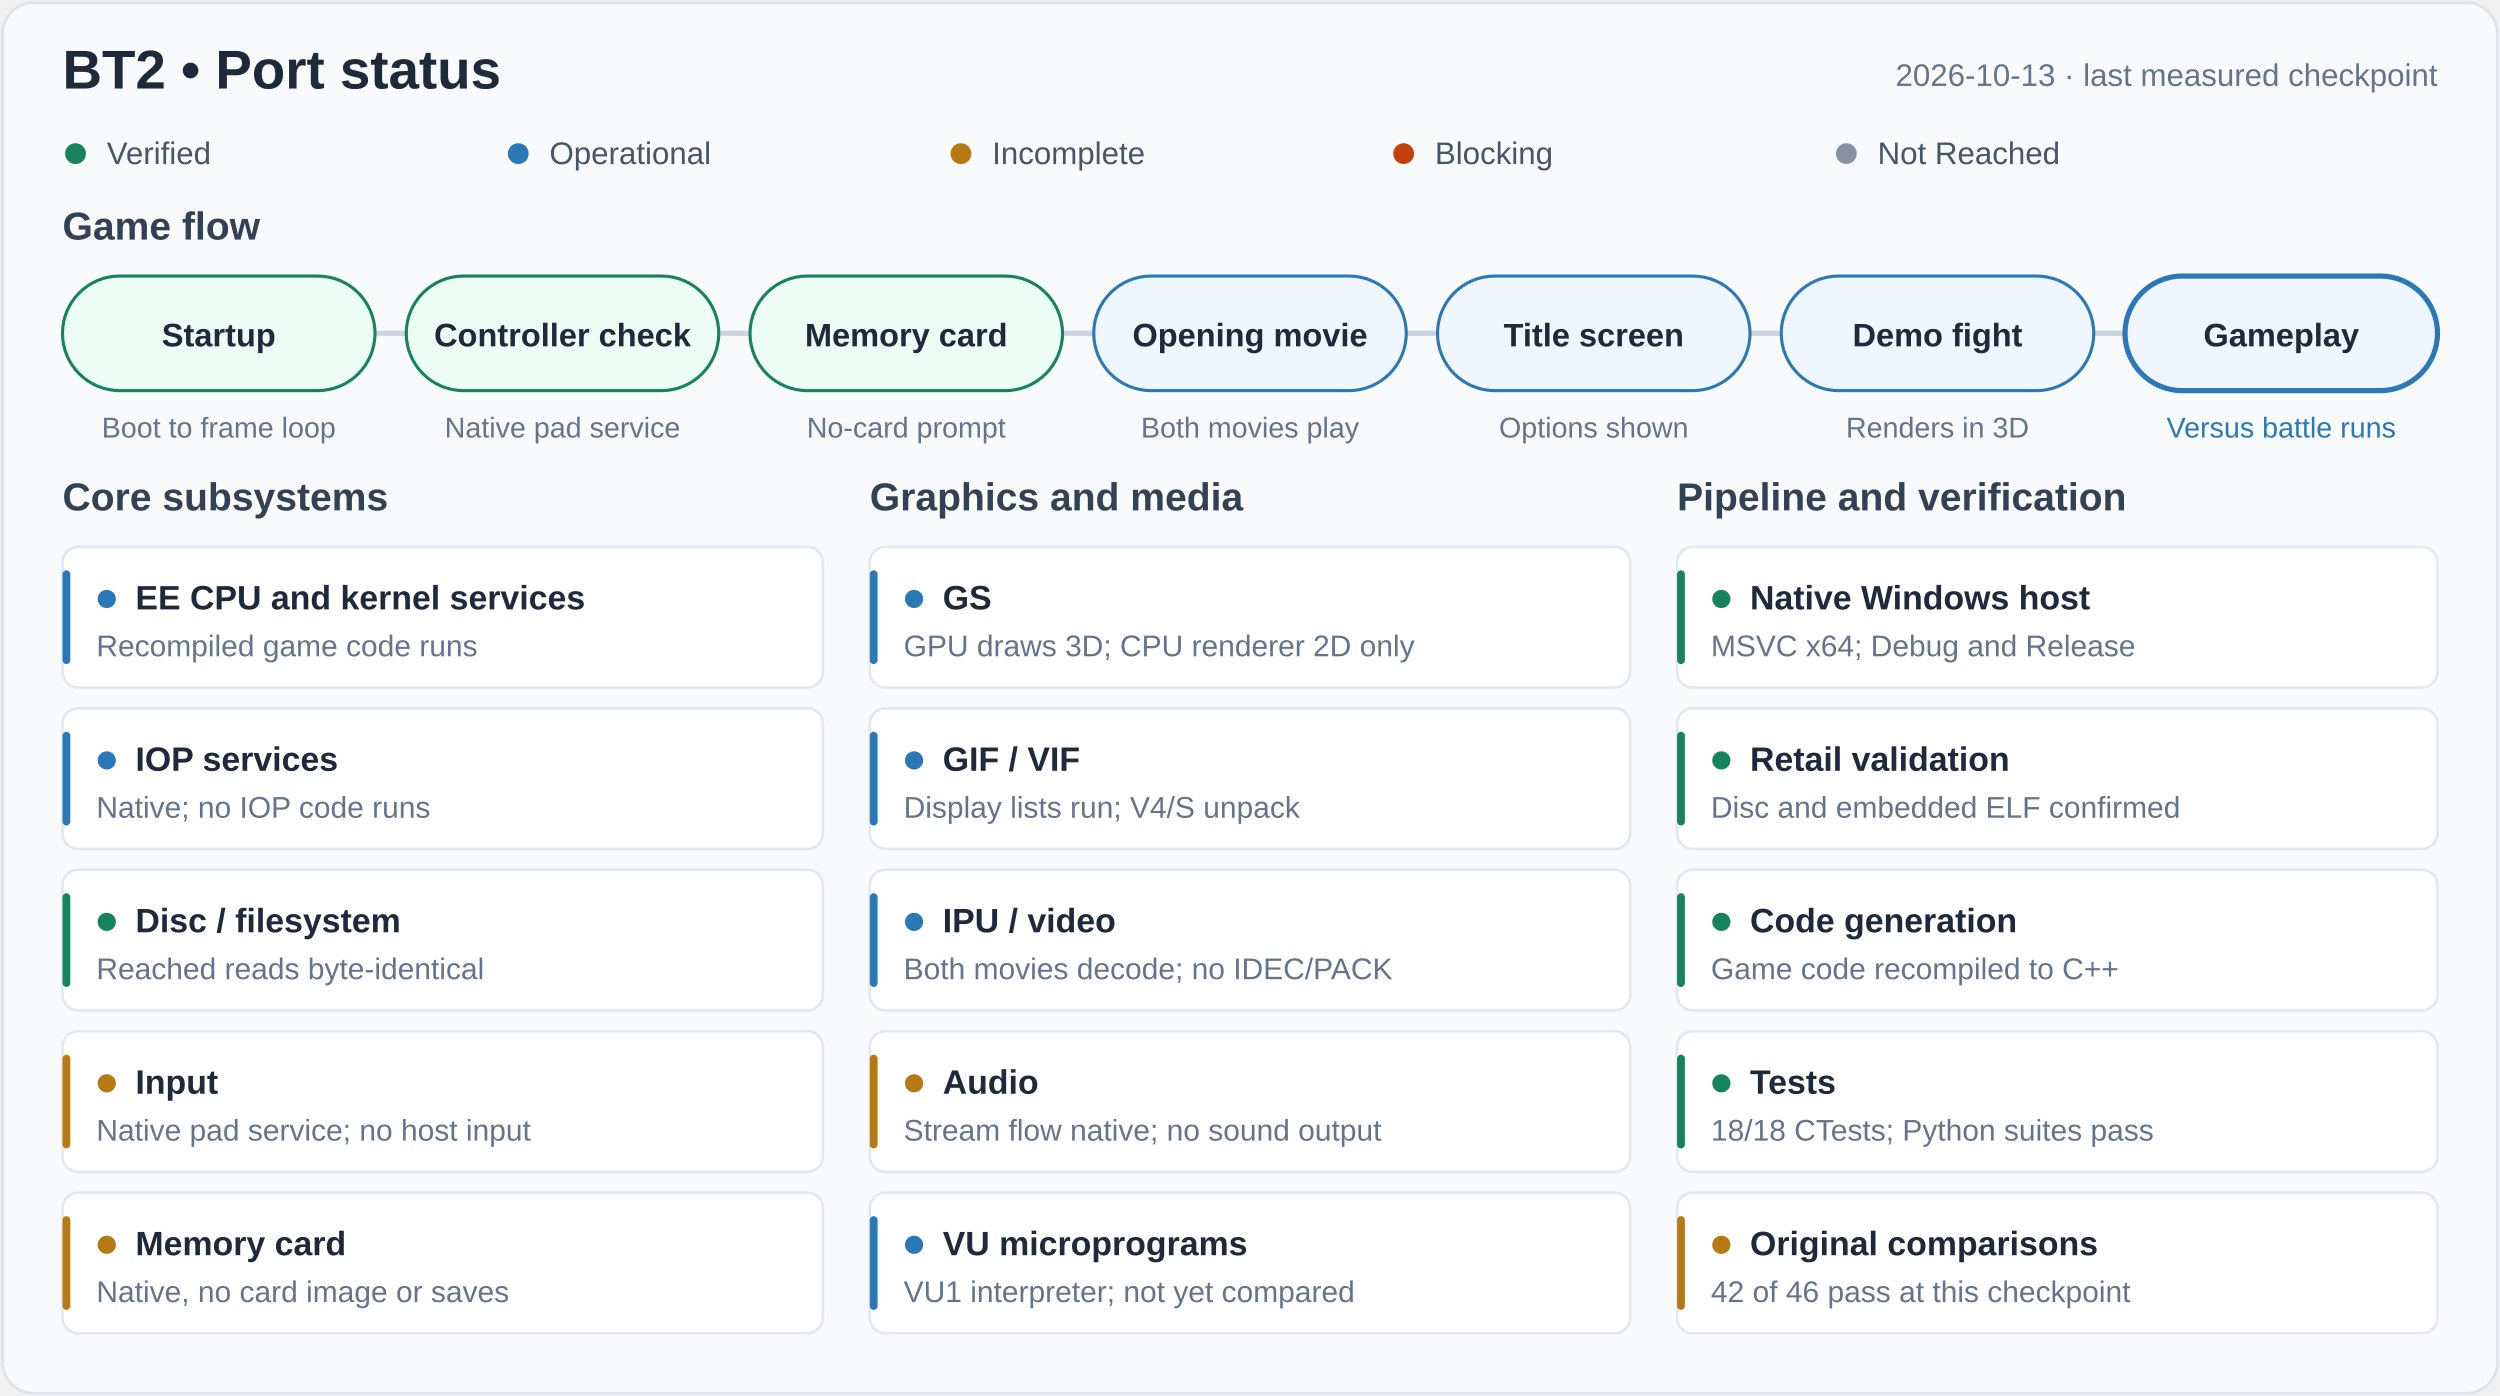
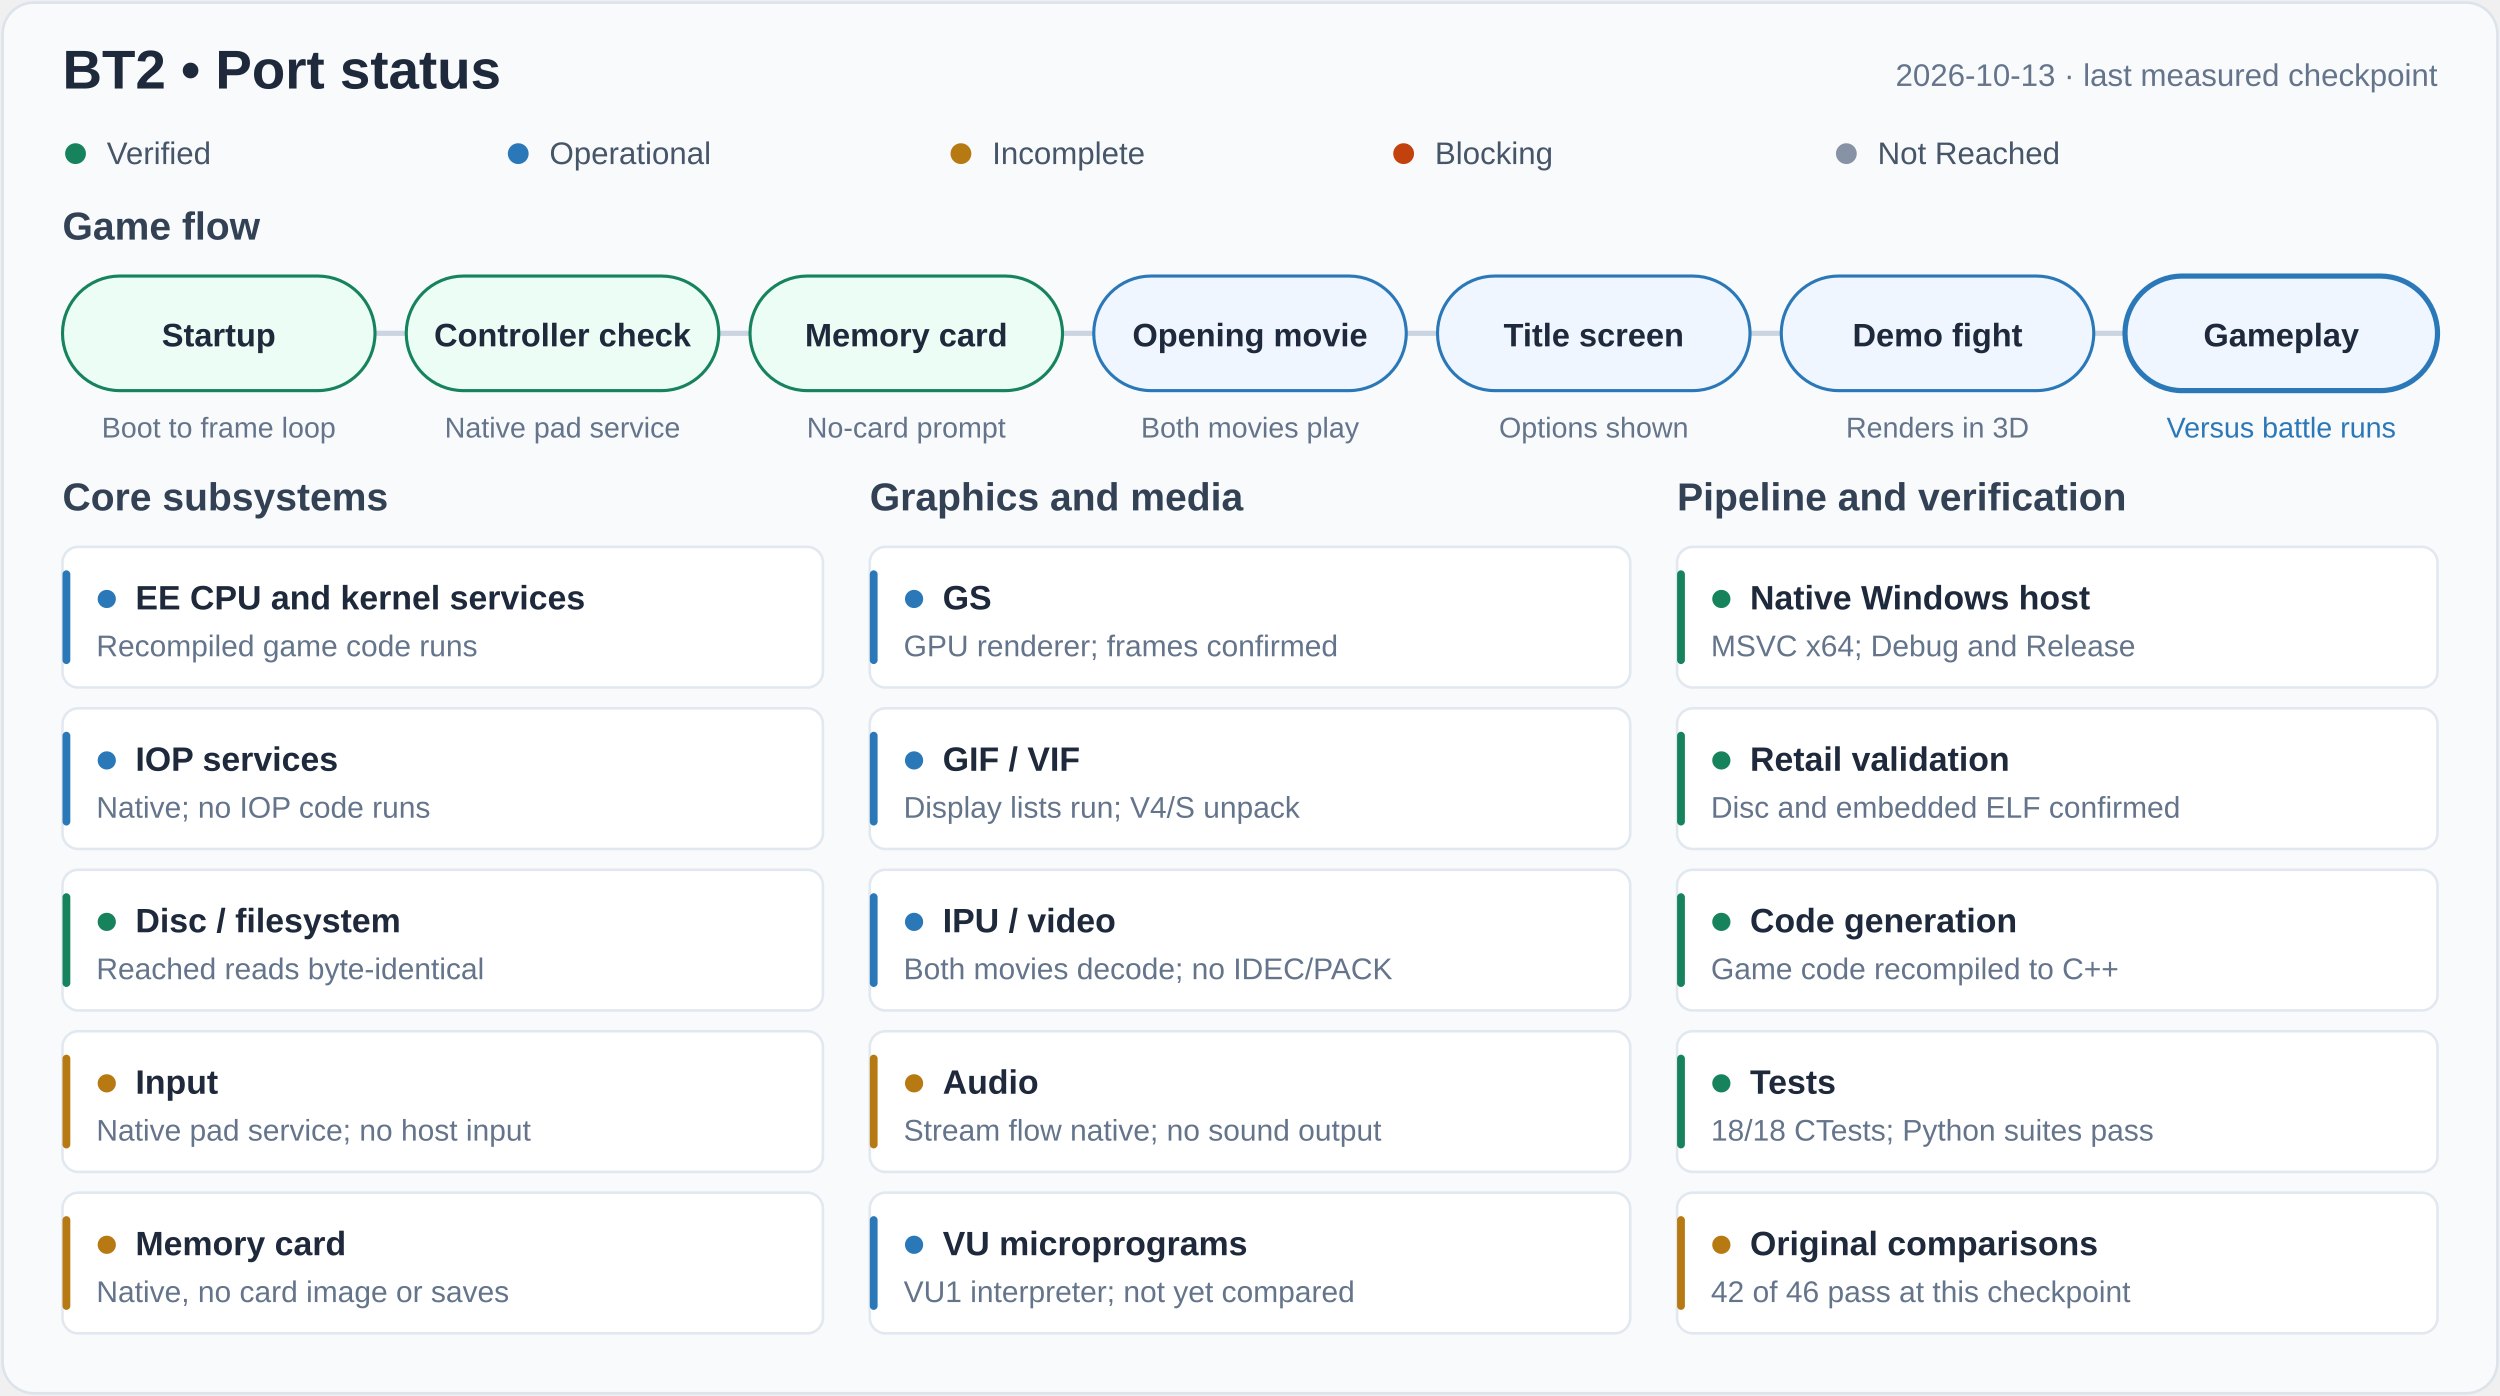
<svg xmlns="http://www.w3.org/2000/svg" width="960" height="536" viewBox="0 0 960 536" role="img" aria-labelledby="title desc">
  <rect x="1" y="1" width="958" height="534" rx="12" fill="#f8fafc" stroke="#dce3eb" />
  <g font-family="Segoe UI,Arial,sans-serif">
    <text x="24" y="34" font-size="21" font-weight="600" fill="#1e293b">BT2 • Port status</text>
    <text x="936" y="33" text-anchor="end" font-size="12" fill="#64748b">2026-10-13 · last measured checkpoint</text>
    <circle cx="29" cy="59" r="4" fill="#16835d" />
    <text x="41" y="63" font-size="12" fill="#475569">Verified</text>
    <circle cx="199" cy="59" r="4" fill="#2b78b8" />
    <text x="211" y="63" font-size="12" fill="#475569">Operational</text>
    <circle cx="369" cy="59" r="4" fill="#b77912" />
    <text x="381" y="63" font-size="12" fill="#475569">Incomplete</text>
    <circle cx="539" cy="59" r="4" fill="#c2410c" />
    <text x="551" y="63" font-size="12" fill="#475569">Blocking</text>
    <circle cx="709" cy="59" r="4" fill="#8793a5" />
    <text x="721" y="63" font-size="12" fill="#475569">Not Reached</text>
    <text x="24" y="92" font-size="15" font-weight="600" fill="#334155">Game flow</text>
    <line x1="84.0" y1="128" x2="876.0" y2="128" stroke="#cbd5e1" stroke-width="2" />
    <g>
      <rect x="24.0" y="106" width="120.0" height="44" rx="22" fill="#ecfdf5" stroke="#16835d" stroke-width="1.2" />
      <text x="84.0" y="133" text-anchor="middle" font-size="12.5" font-weight="600" fill="#1e293b">Startup</text>
      <text x="84.0" y="168" text-anchor="middle" font-size="11" fill="#64748b">Boot to frame loop</text>
    </g>
    <g>
      <rect x="156.0" y="106" width="120.0" height="44" rx="22" fill="#ecfdf5" stroke="#16835d" stroke-width="1.2" />
      <text x="216.0" y="133" text-anchor="middle" font-size="12.5" font-weight="600" fill="#1e293b">Controller check</text>
      <text x="216.0" y="168" text-anchor="middle" font-size="11" fill="#64748b">Native pad service</text>
    </g>
    <g>
      <rect x="288.0" y="106" width="120.0" height="44" rx="22" fill="#ecfdf5" stroke="#16835d" stroke-width="1.2" />
      <text x="348.0" y="133" text-anchor="middle" font-size="12.5" font-weight="600" fill="#1e293b">Memory card</text>
      <text x="348.0" y="168" text-anchor="middle" font-size="11" fill="#64748b">No-card prompt</text>
    </g>
    <g>
      <rect x="420.0" y="106" width="120.0" height="44" rx="22" fill="#eff6ff" stroke="#2b78b8" stroke-width="1.2" />
      <text x="480.0" y="133" text-anchor="middle" font-size="12.5" font-weight="600" fill="#1e293b">Opening movie</text>
      <text x="480.0" y="168" text-anchor="middle" font-size="11" fill="#64748b">Both movies play</text>
    </g>
    <g>
      <rect x="552.0" y="106" width="120.0" height="44" rx="22" fill="#eff6ff" stroke="#2b78b8" stroke-width="1.2" />
      <text x="612.0" y="133" text-anchor="middle" font-size="12.5" font-weight="600" fill="#1e293b">Title screen</text>
      <text x="612.0" y="168" text-anchor="middle" font-size="11" fill="#64748b">Options shown</text>
    </g>
    <g>
      <rect x="684.0" y="106" width="120.0" height="44" rx="22" fill="#eff6ff" stroke="#2b78b8" stroke-width="1.2" />
      <text x="744.0" y="133" text-anchor="middle" font-size="12.5" font-weight="600" fill="#1e293b">Demo fight</text>
      <text x="744.0" y="168" text-anchor="middle" font-size="11" fill="#64748b">Renders in 3D</text>
    </g>
    <g>
      <rect x="816.0" y="106" width="120.0" height="44" rx="22" fill="#eff6ff" stroke="#2b78b8" stroke-width="2" />
      <text x="876.0" y="133" text-anchor="middle" font-size="12.5" font-weight="600" fill="#1e293b">Gameplay</text>
      <text x="876.0" y="168" text-anchor="middle" font-size="11" fill="#2b78b8">Versus battle runs</text>
    </g>
    <text x="24" y="196" font-size="15" font-weight="600" fill="#334155">Core subsystems</text>
    <g>
      <rect x="24" y="210" width="292" height="54" rx="6" fill="#fff" stroke="#e2e8f0" />
      <rect x="24" y="219" width="3" height="36" rx="1.5" fill="#2b78b8" />
      <circle cx="41" cy="230" r="3.5" fill="#2b78b8" />
      <text x="52" y="234" font-size="13" font-weight="600" fill="#1e293b">EE CPU and kernel services</text>
      <text x="37" y="252" font-size="11.5" fill="#64748b">Recompiled game code runs</text>
    </g>
    <g>
      <rect x="24" y="272" width="292" height="54" rx="6" fill="#fff" stroke="#e2e8f0" />
      <rect x="24" y="281" width="3" height="36" rx="1.5" fill="#2b78b8" />
      <circle cx="41" cy="292" r="3.5" fill="#2b78b8" />
      <text x="52" y="296" font-size="13" font-weight="600" fill="#1e293b">IOP services</text>
      <text x="37" y="314" font-size="11.5" fill="#64748b">Native; no IOP code runs</text>
    </g>
    <g>
      <rect x="24" y="334" width="292" height="54" rx="6" fill="#fff" stroke="#e2e8f0" />
      <rect x="24" y="343" width="3" height="36" rx="1.5" fill="#16835d" />
      <circle cx="41" cy="354" r="3.5" fill="#16835d" />
      <text x="52" y="358" font-size="13" font-weight="600" fill="#1e293b">Disc / filesystem</text>
      <text x="37" y="376" font-size="11.5" fill="#64748b">Reached reads byte-identical</text>
    </g>
    <g>
      <rect x="24" y="396" width="292" height="54" rx="6" fill="#fff" stroke="#e2e8f0" />
      <rect x="24" y="405" width="3" height="36" rx="1.5" fill="#b77912" />
      <circle cx="41" cy="416" r="3.5" fill="#b77912" />
      <text x="52" y="420" font-size="13" font-weight="600" fill="#1e293b">Input</text>
      <text x="37" y="438" font-size="11.5" fill="#64748b">Native pad service; no host input</text>
    </g>
    <g>
      <rect x="24" y="458" width="292" height="54" rx="6" fill="#fff" stroke="#e2e8f0" />
      <rect x="24" y="467" width="3" height="36" rx="1.5" fill="#b77912" />
      <circle cx="41" cy="478" r="3.5" fill="#b77912" />
      <text x="52" y="482" font-size="13" font-weight="600" fill="#1e293b">Memory card</text>
      <text x="37" y="500" font-size="11.5" fill="#64748b">Native, no card image or saves</text>
    </g>
    <text x="334" y="196" font-size="15" font-weight="600" fill="#334155">Graphics and media</text>
    <g>
      <rect x="334" y="210" width="292" height="54" rx="6" fill="#fff" stroke="#e2e8f0" />
      <rect x="334" y="219" width="3" height="36" rx="1.5" fill="#2b78b8" />
      <circle cx="351" cy="230" r="3.5" fill="#2b78b8" />
      <text x="362" y="234" font-size="13" font-weight="600" fill="#1e293b">GS</text>
-       <text x="347" y="252" font-size="11.5" fill="#64748b">GPU draws 3D; CPU renderer 2D only</text>
+       <text x="347" y="252" font-size="11.5" fill="#64748b">GPU renderer; frames confirmed</text>
    </g>
    <g>
      <rect x="334" y="272" width="292" height="54" rx="6" fill="#fff" stroke="#e2e8f0" />
      <rect x="334" y="281" width="3" height="36" rx="1.5" fill="#2b78b8" />
      <circle cx="351" cy="292" r="3.5" fill="#2b78b8" />
      <text x="362" y="296" font-size="13" font-weight="600" fill="#1e293b">GIF / VIF</text>
      <text x="347" y="314" font-size="11.5" fill="#64748b">Display lists run; V4/S unpack</text>
    </g>
    <g>
      <rect x="334" y="334" width="292" height="54" rx="6" fill="#fff" stroke="#e2e8f0" />
      <rect x="334" y="343" width="3" height="36" rx="1.5" fill="#2b78b8" />
      <circle cx="351" cy="354" r="3.5" fill="#2b78b8" />
      <text x="362" y="358" font-size="13" font-weight="600" fill="#1e293b">IPU / video</text>
      <text x="347" y="376" font-size="11.5" fill="#64748b">Both movies decode; no IDEC/PACK</text>
    </g>
    <g>
      <rect x="334" y="396" width="292" height="54" rx="6" fill="#fff" stroke="#e2e8f0" />
      <rect x="334" y="405" width="3" height="36" rx="1.5" fill="#b77912" />
      <circle cx="351" cy="416" r="3.5" fill="#b77912" />
      <text x="362" y="420" font-size="13" font-weight="600" fill="#1e293b">Audio</text>
      <text x="347" y="438" font-size="11.5" fill="#64748b">Stream flow native; no sound output</text>
    </g>
    <g>
      <rect x="334" y="458" width="292" height="54" rx="6" fill="#fff" stroke="#e2e8f0" />
      <rect x="334" y="467" width="3" height="36" rx="1.5" fill="#2b78b8" />
      <circle cx="351" cy="478" r="3.5" fill="#2b78b8" />
      <text x="362" y="482" font-size="13" font-weight="600" fill="#1e293b">VU microprograms</text>
      <text x="347" y="500" font-size="11.5" fill="#64748b">VU1 interpreter; not yet compared</text>
    </g>
    <text x="644" y="196" font-size="15" font-weight="600" fill="#334155">Pipeline and verification</text>
    <g>
      <rect x="644" y="210" width="292" height="54" rx="6" fill="#fff" stroke="#e2e8f0" />
      <rect x="644" y="219" width="3" height="36" rx="1.5" fill="#16835d" />
      <circle cx="661" cy="230" r="3.5" fill="#16835d" />
      <text x="672" y="234" font-size="13" font-weight="600" fill="#1e293b">Native Windows host</text>
      <text x="657" y="252" font-size="11.5" fill="#64748b">MSVC x64; Debug and Release</text>
    </g>
    <g>
      <rect x="644" y="272" width="292" height="54" rx="6" fill="#fff" stroke="#e2e8f0" />
      <rect x="644" y="281" width="3" height="36" rx="1.5" fill="#16835d" />
      <circle cx="661" cy="292" r="3.5" fill="#16835d" />
      <text x="672" y="296" font-size="13" font-weight="600" fill="#1e293b">Retail validation</text>
      <text x="657" y="314" font-size="11.5" fill="#64748b">Disc and embedded ELF confirmed</text>
    </g>
    <g>
      <rect x="644" y="334" width="292" height="54" rx="6" fill="#fff" stroke="#e2e8f0" />
      <rect x="644" y="343" width="3" height="36" rx="1.5" fill="#16835d" />
      <circle cx="661" cy="354" r="3.5" fill="#16835d" />
      <text x="672" y="358" font-size="13" font-weight="600" fill="#1e293b">Code generation</text>
      <text x="657" y="376" font-size="11.5" fill="#64748b">Game code recompiled to C++</text>
    </g>
    <g>
      <rect x="644" y="396" width="292" height="54" rx="6" fill="#fff" stroke="#e2e8f0" />
      <rect x="644" y="405" width="3" height="36" rx="1.5" fill="#16835d" />
      <circle cx="661" cy="416" r="3.5" fill="#16835d" />
      <text x="672" y="420" font-size="13" font-weight="600" fill="#1e293b">Tests</text>
      <text x="657" y="438" font-size="11.5" fill="#64748b">18/18 CTests; Python suites pass</text>
    </g>
    <g>
      <rect x="644" y="458" width="292" height="54" rx="6" fill="#fff" stroke="#e2e8f0" />
      <rect x="644" y="467" width="3" height="36" rx="1.5" fill="#b77912" />
      <circle cx="661" cy="478" r="3.5" fill="#b77912" />
      <text x="672" y="482" font-size="13" font-weight="600" fill="#1e293b">Original comparisons</text>
      <text x="657" y="500" font-size="11.5" fill="#64748b">42 of 46 pass at this checkpoint</text>
    </g>
  </g>
</svg>
